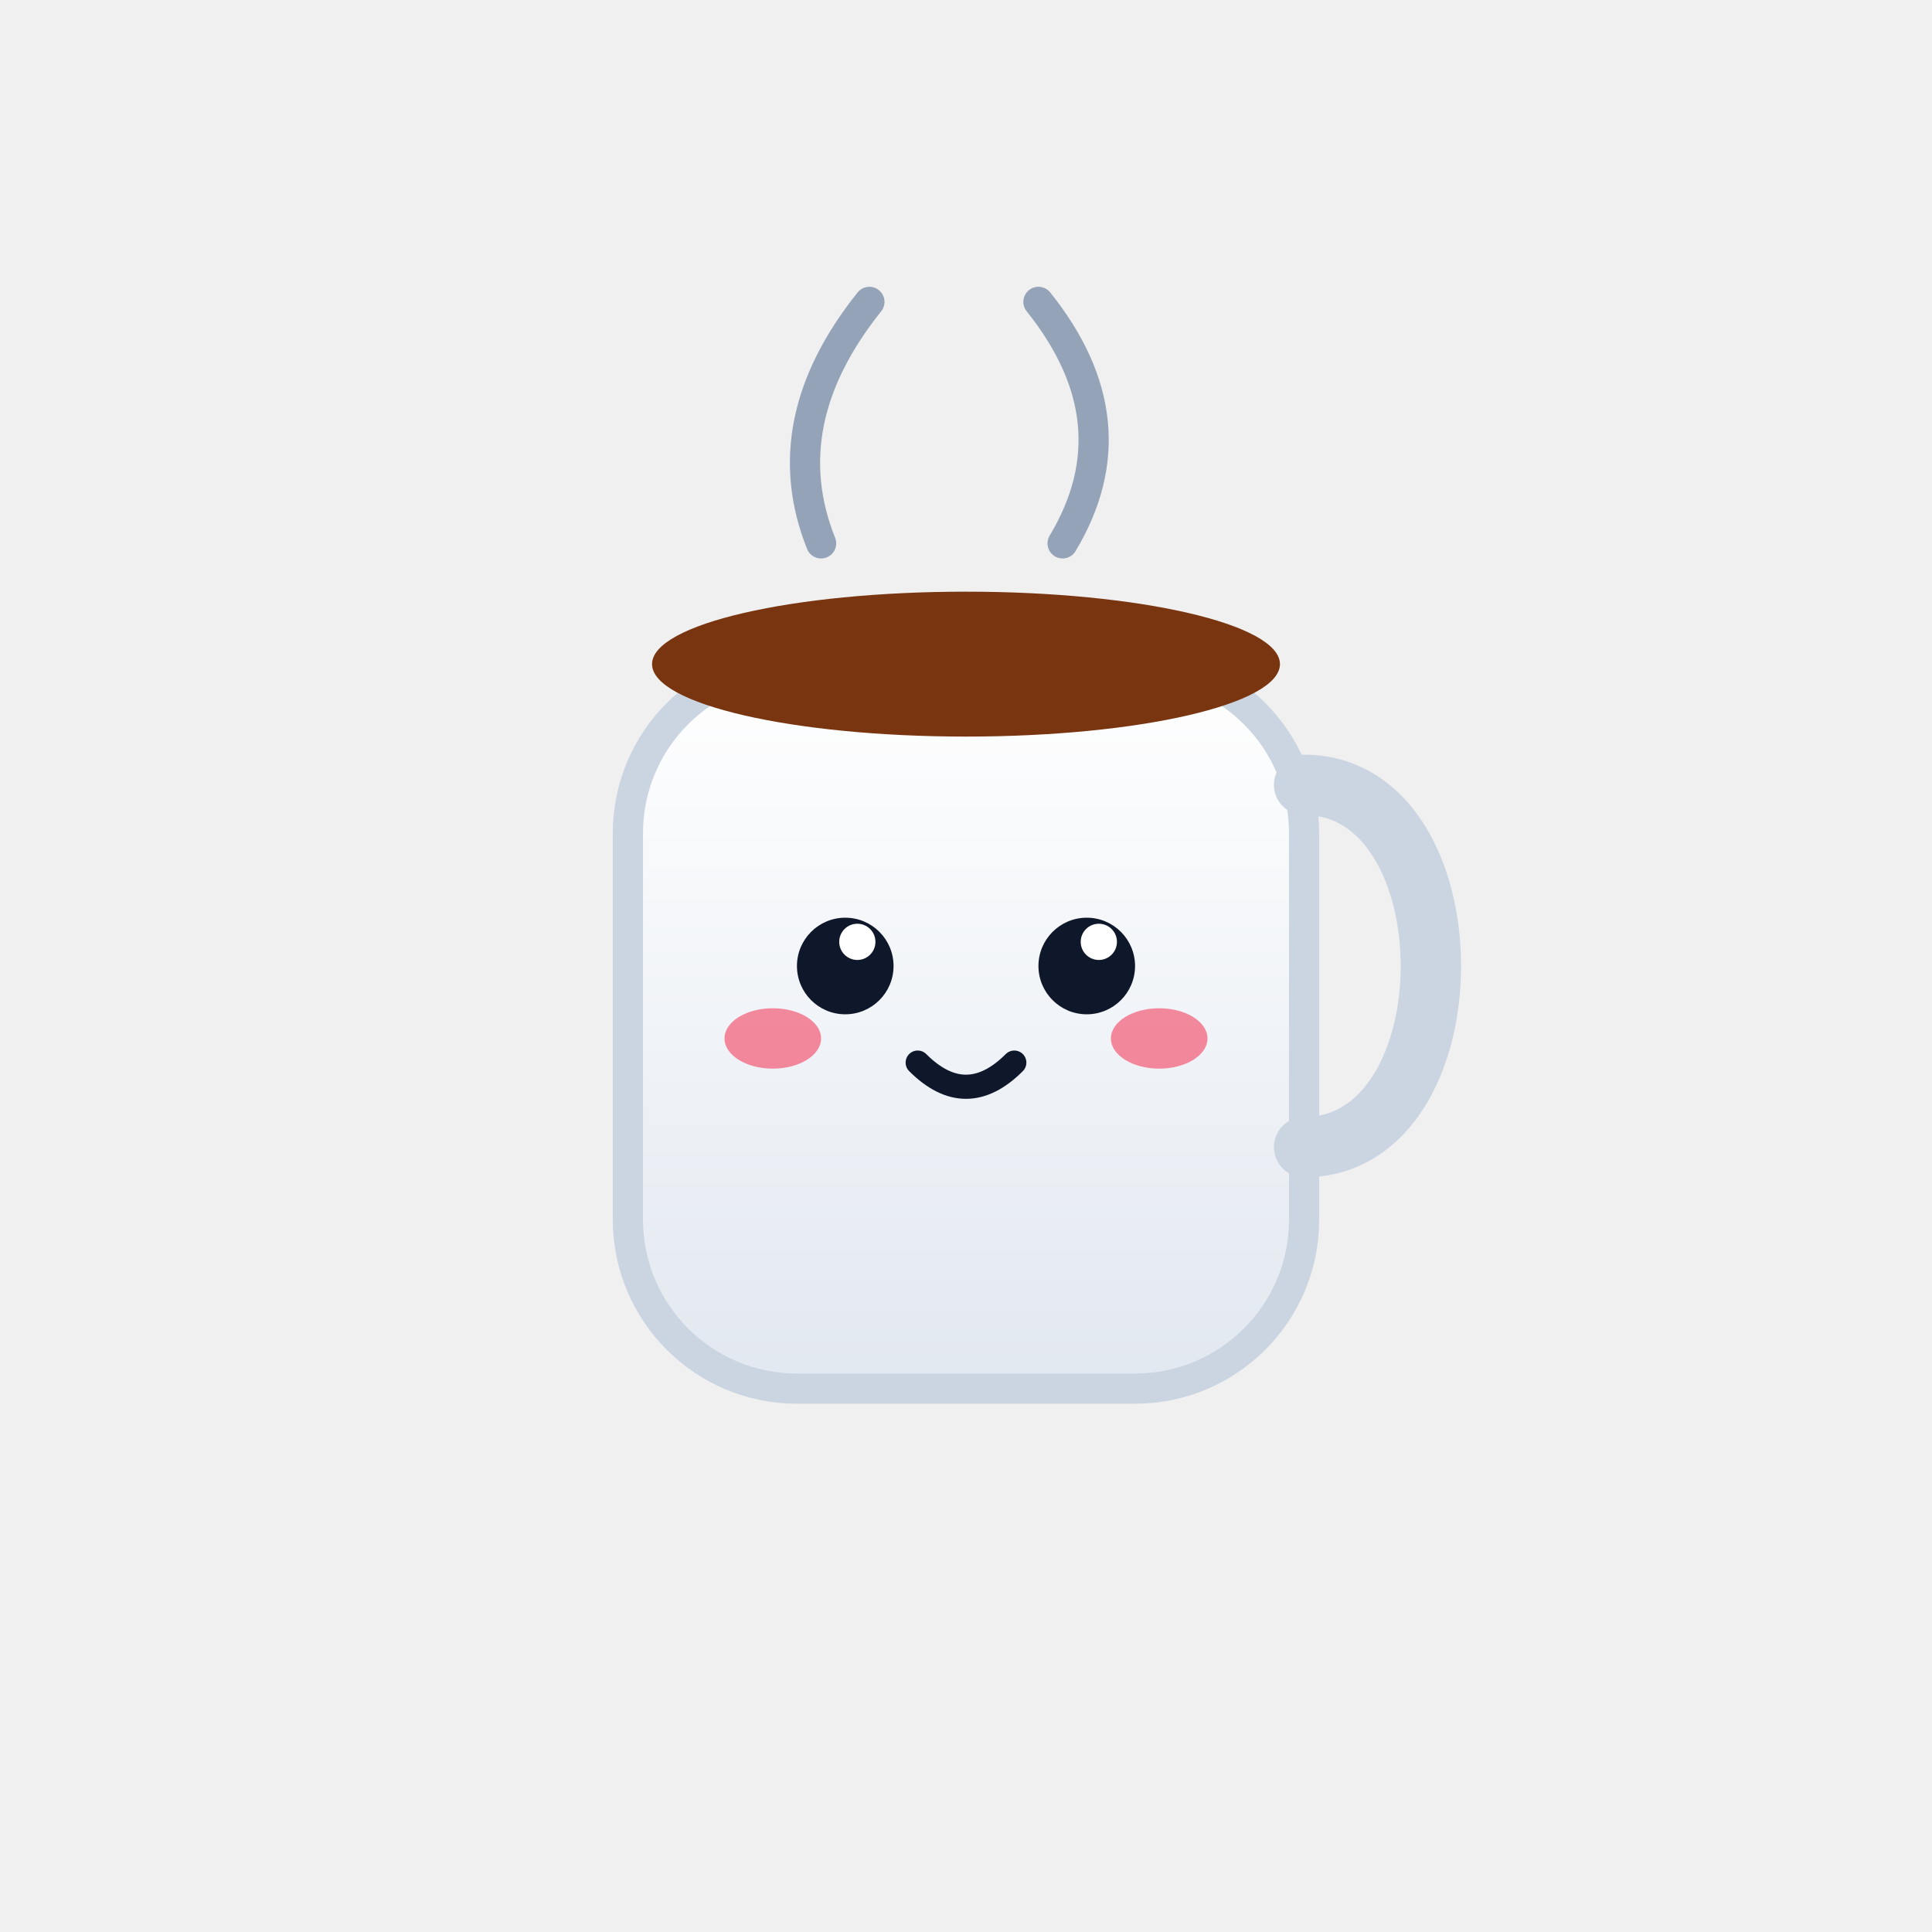
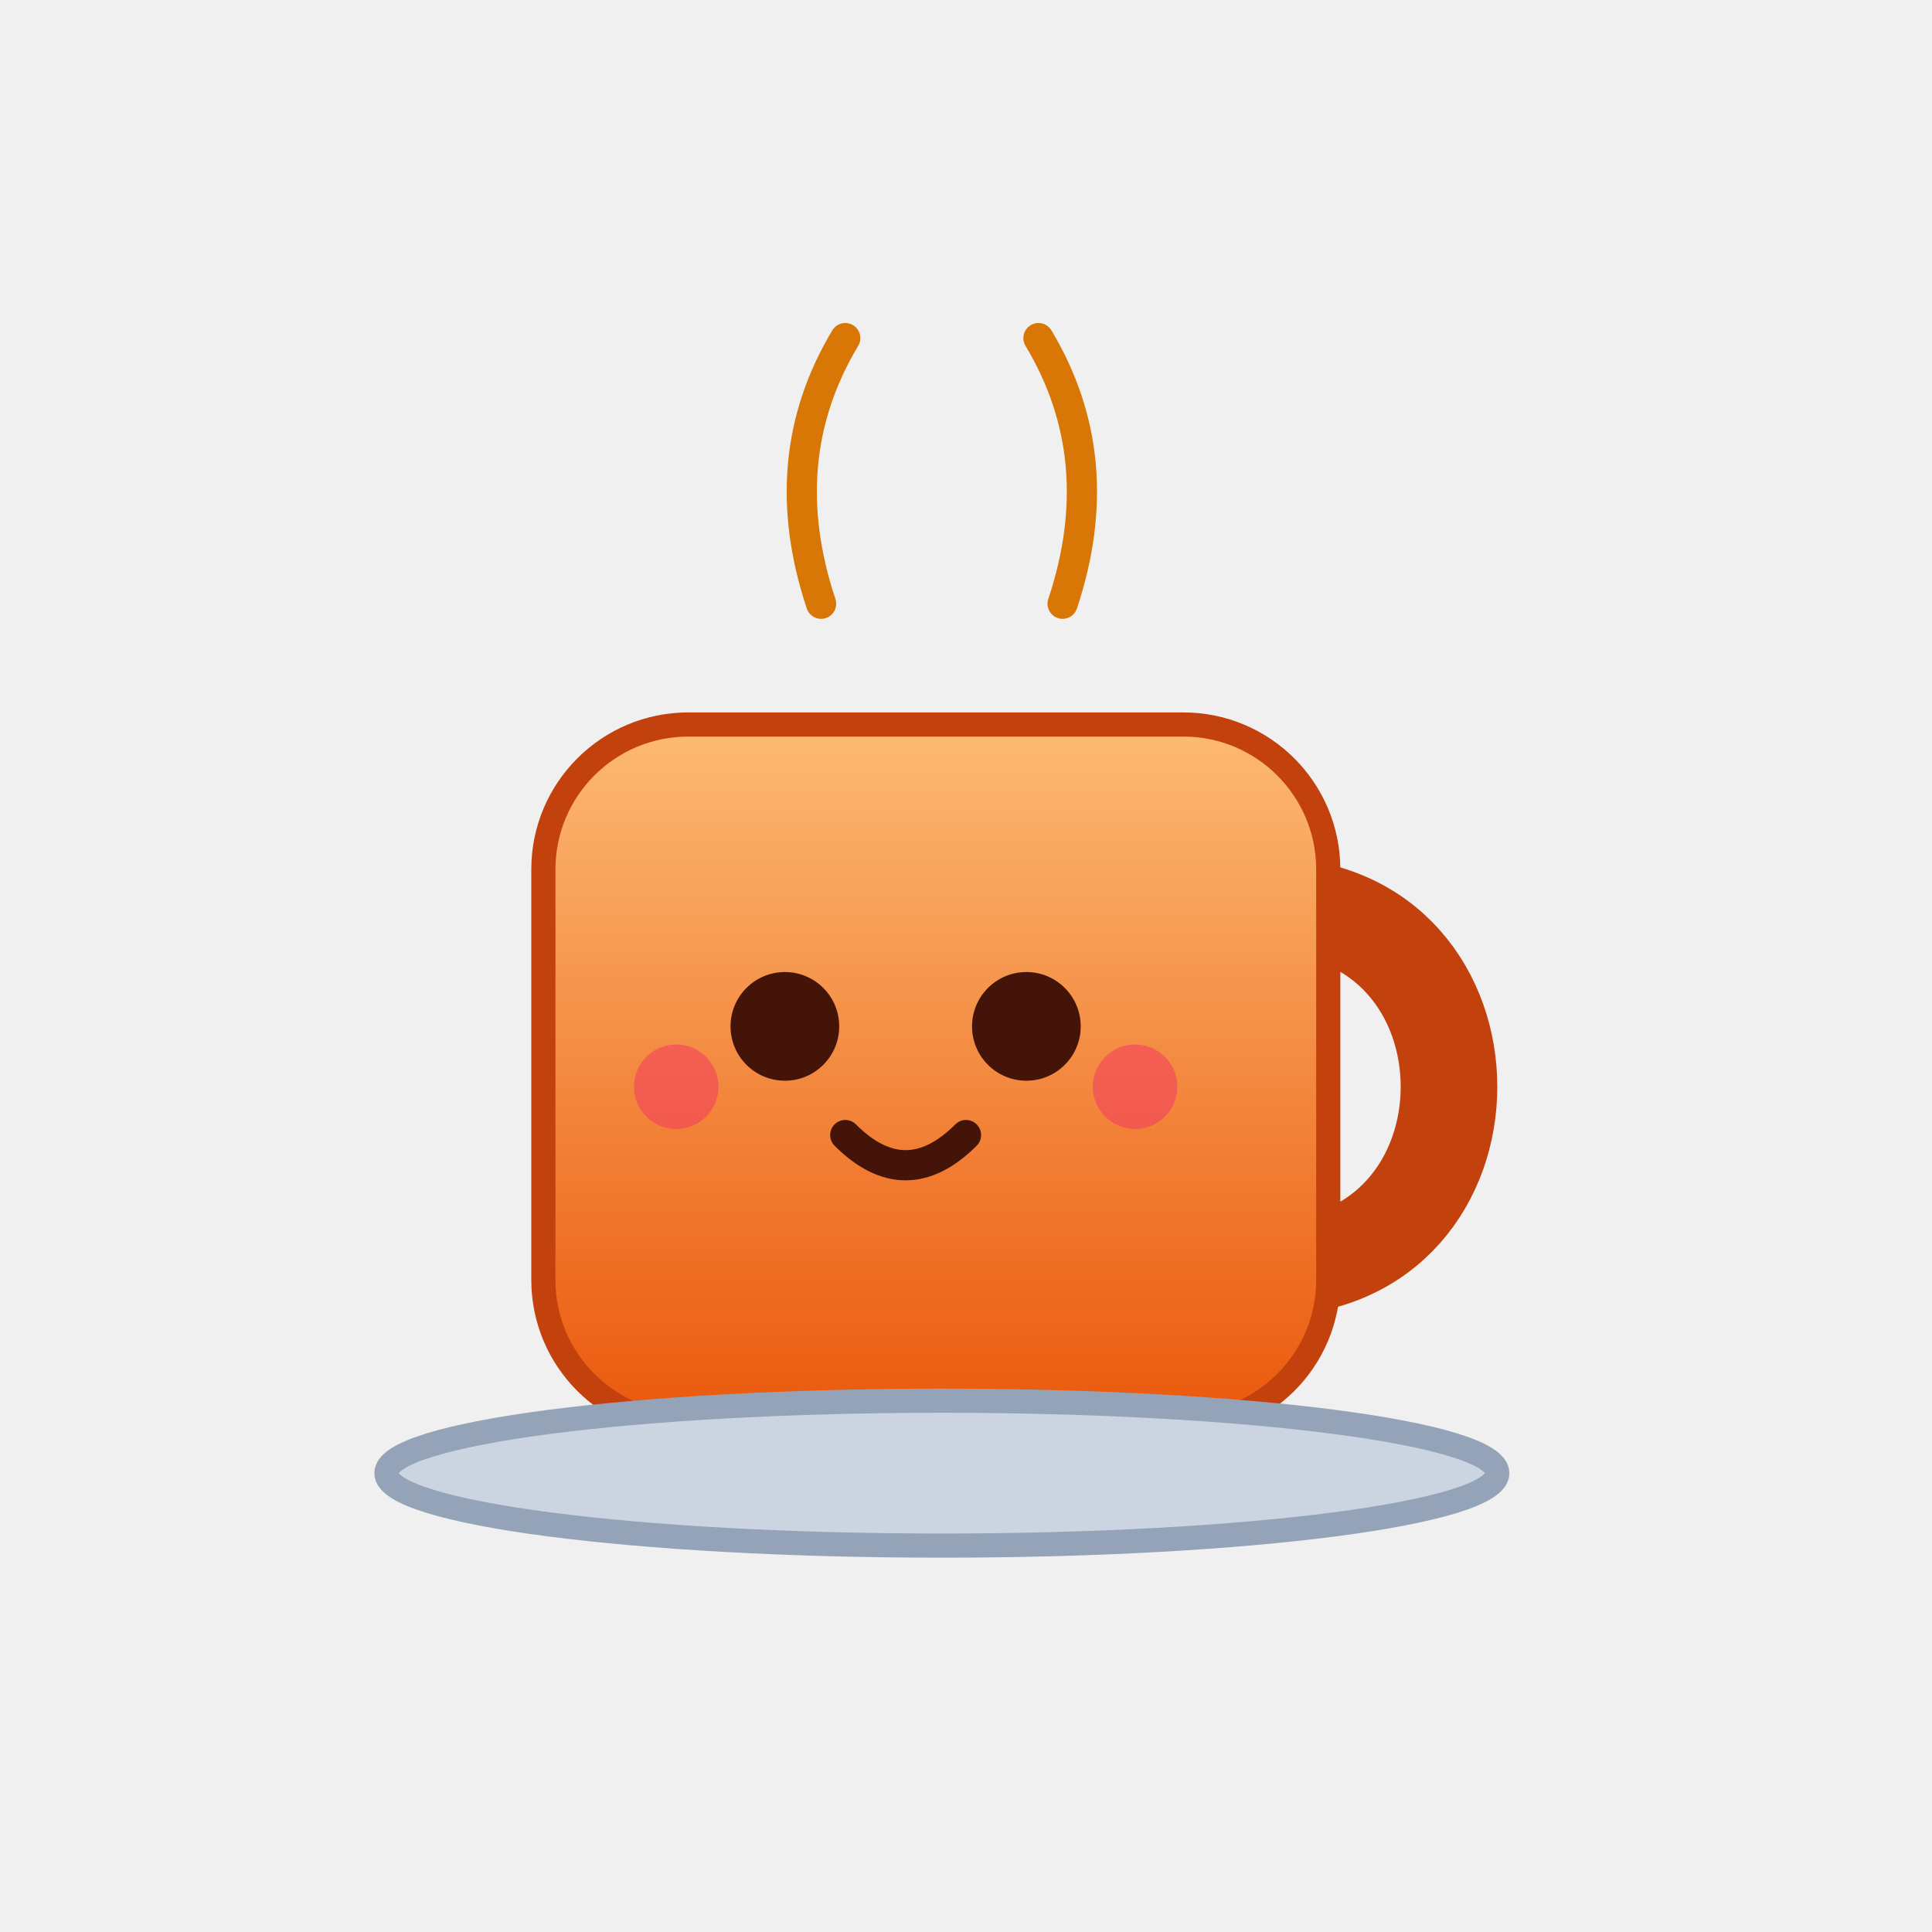
<svg xmlns="http://www.w3.org/2000/svg" viewBox="0 0 160 160" width="100%" height="100%">
  <defs>
-     <linearGradient id="mug-grad" x1="0%" y1="0%" x2="0%" y2="100%">
-       <stop offset="0%" stop-color="#ffffff" />
-       <stop offset="100%" stop-color="#e2e8f0" />
+     <linearGradient id="cup-grad" x1="0%" y1="0%" x2="0%" y2="100%">
+       <stop offset="0%" stop-color="#fdba74" />
+       <stop offset="100%" stop-color="#ea580c" />
    </linearGradient>
  </defs>
  <style>
-     @keyframes steam { 0% { transform: translateY(0) scaleX(0.8); opacity: 0; } 50% { opacity: 0.8; } 100% { transform: translateY(-14px) scaleX(1.2); opacity: 0; } }
-     .st-1 { animation: steam 2.2s infinite; transform-origin: 70px 45px; }
-     .st-2 { animation: steam 2.2s infinite 0.7s; transform-origin: 90px 45px; }
+     @keyframes steamRise {
+       0% { transform: translateY(0) scaleX(1); opacity: 0.8; }
+       50% { transform: translateY(-8px) scaleX(1.15); opacity: 0.5; }
+       100% { transform: translateY(-16px) scaleX(0.85); opacity: 0; }
+     }
+     .steam-1 { animation: steamRise 2s infinite ease-out; }
+     .steam-2 { animation: steamRise 2s infinite 0.7s ease-out; }
  </style>
-   <g>
-     <path d="M 68 45 Q 64 35 72 25" fill="none" stroke="#94a3b8" stroke-width="2.5" stroke-linecap="round" class="st-1" />
-     <path d="M 88 45 Q 94 35 86 25" fill="none" stroke="#94a3b8" stroke-width="2.5" stroke-linecap="round" class="st-2" />
-     <rect x="52" y="55" width="56" height="60" rx="14" fill="url(#mug-grad)" stroke="#cbd5e1" stroke-width="2.5" />
-     <path d="M 108 65 C 122 65 122 95 108 95" fill="none" stroke="#cbd5e1" stroke-width="5" stroke-linecap="round" />
-     <ellipse cx="80" cy="55" rx="26" ry="6" fill="#78350f" />
-     <circle cx="70" cy="80" r="4" fill="#0f172a" />
-     <circle cx="71" cy="78" r="1.5" fill="#ffffff" />
-     <circle cx="90" cy="80" r="4" fill="#0f172a" />
-     <circle cx="91" cy="78" r="1.5" fill="#ffffff" />
-     <path d="M 76 88 Q 80 92 84 88" fill="none" stroke="#0f172a" stroke-width="2" stroke-linecap="round" />
-     <ellipse cx="64" cy="86" rx="4" ry="2.5" fill="#f43f5e" opacity="0.6" />
-     <ellipse cx="96" cy="86" rx="4" ry="2.5" fill="#f43f5e" opacity="0.6" />
-   </g>
+   <path d="M 68 50 Q 64 38 70 28" fill="none" stroke="#d97706" stroke-width="2.5" stroke-linecap="round" class="steam-1" />
+   <path d="M 88 50 Q 92 38 86 28" fill="none" stroke="#d97706" stroke-width="2.5" stroke-linecap="round" class="steam-2" />
+   <path d="M 105 75 C 125 75 125 105 105 105" fill="none" stroke="#c2410c" stroke-width="8" stroke-linecap="round" />
+   <rect x="45" y="60" width="65" height="58" rx="12" fill="url(#cup-grad)" stroke="#c2410c" stroke-width="2" />
+   <circle cx="65" cy="85" r="4.5" fill="#431407" />
+   <circle cx="85" cy="85" r="4.5" fill="#431407" />
+   <path d="M 70 94 Q 75 99 80 94" fill="none" stroke="#431407" stroke-width="2.5" stroke-linecap="round" />
+   <circle cx="56" cy="90" r="3.5" fill="#f43f5e" opacity="0.6" />
+   <circle cx="94" cy="90" r="3.5" fill="#f43f5e" opacity="0.6" />
+   <ellipse cx="78" cy="122" rx="46" ry="6" fill="#cbd5e1" stroke="#94a3b8" stroke-width="2" />
</svg>
